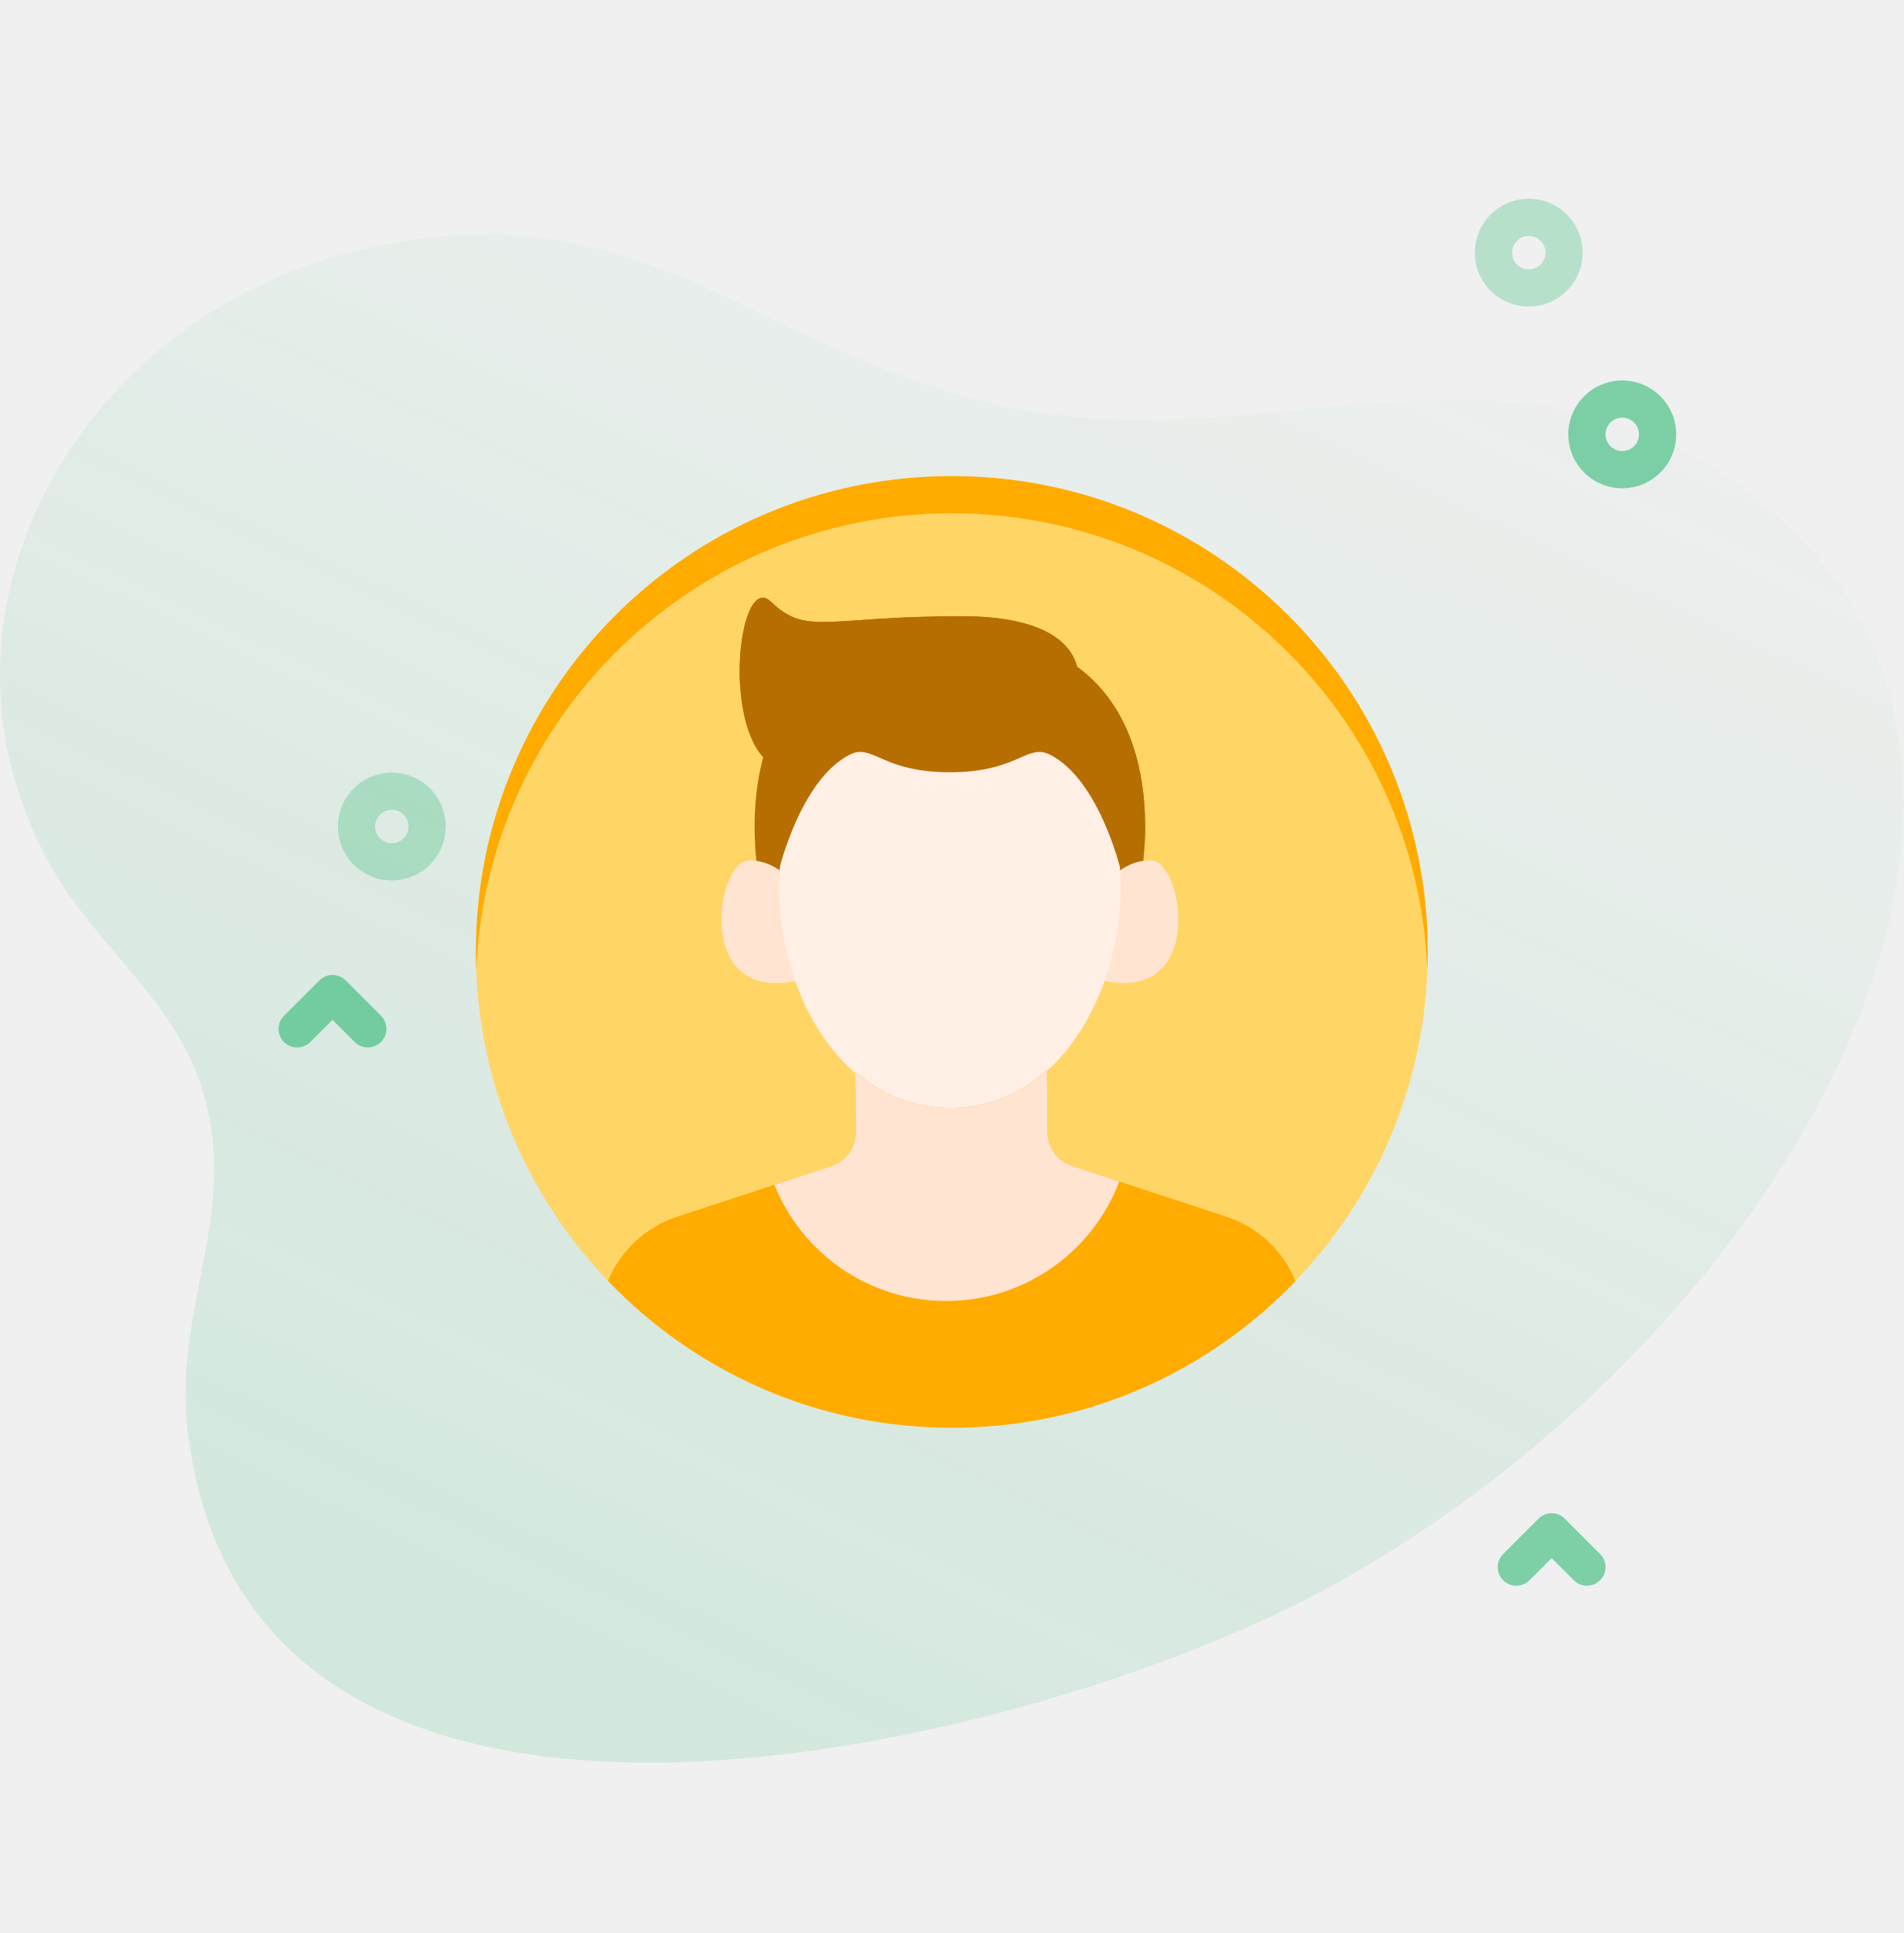
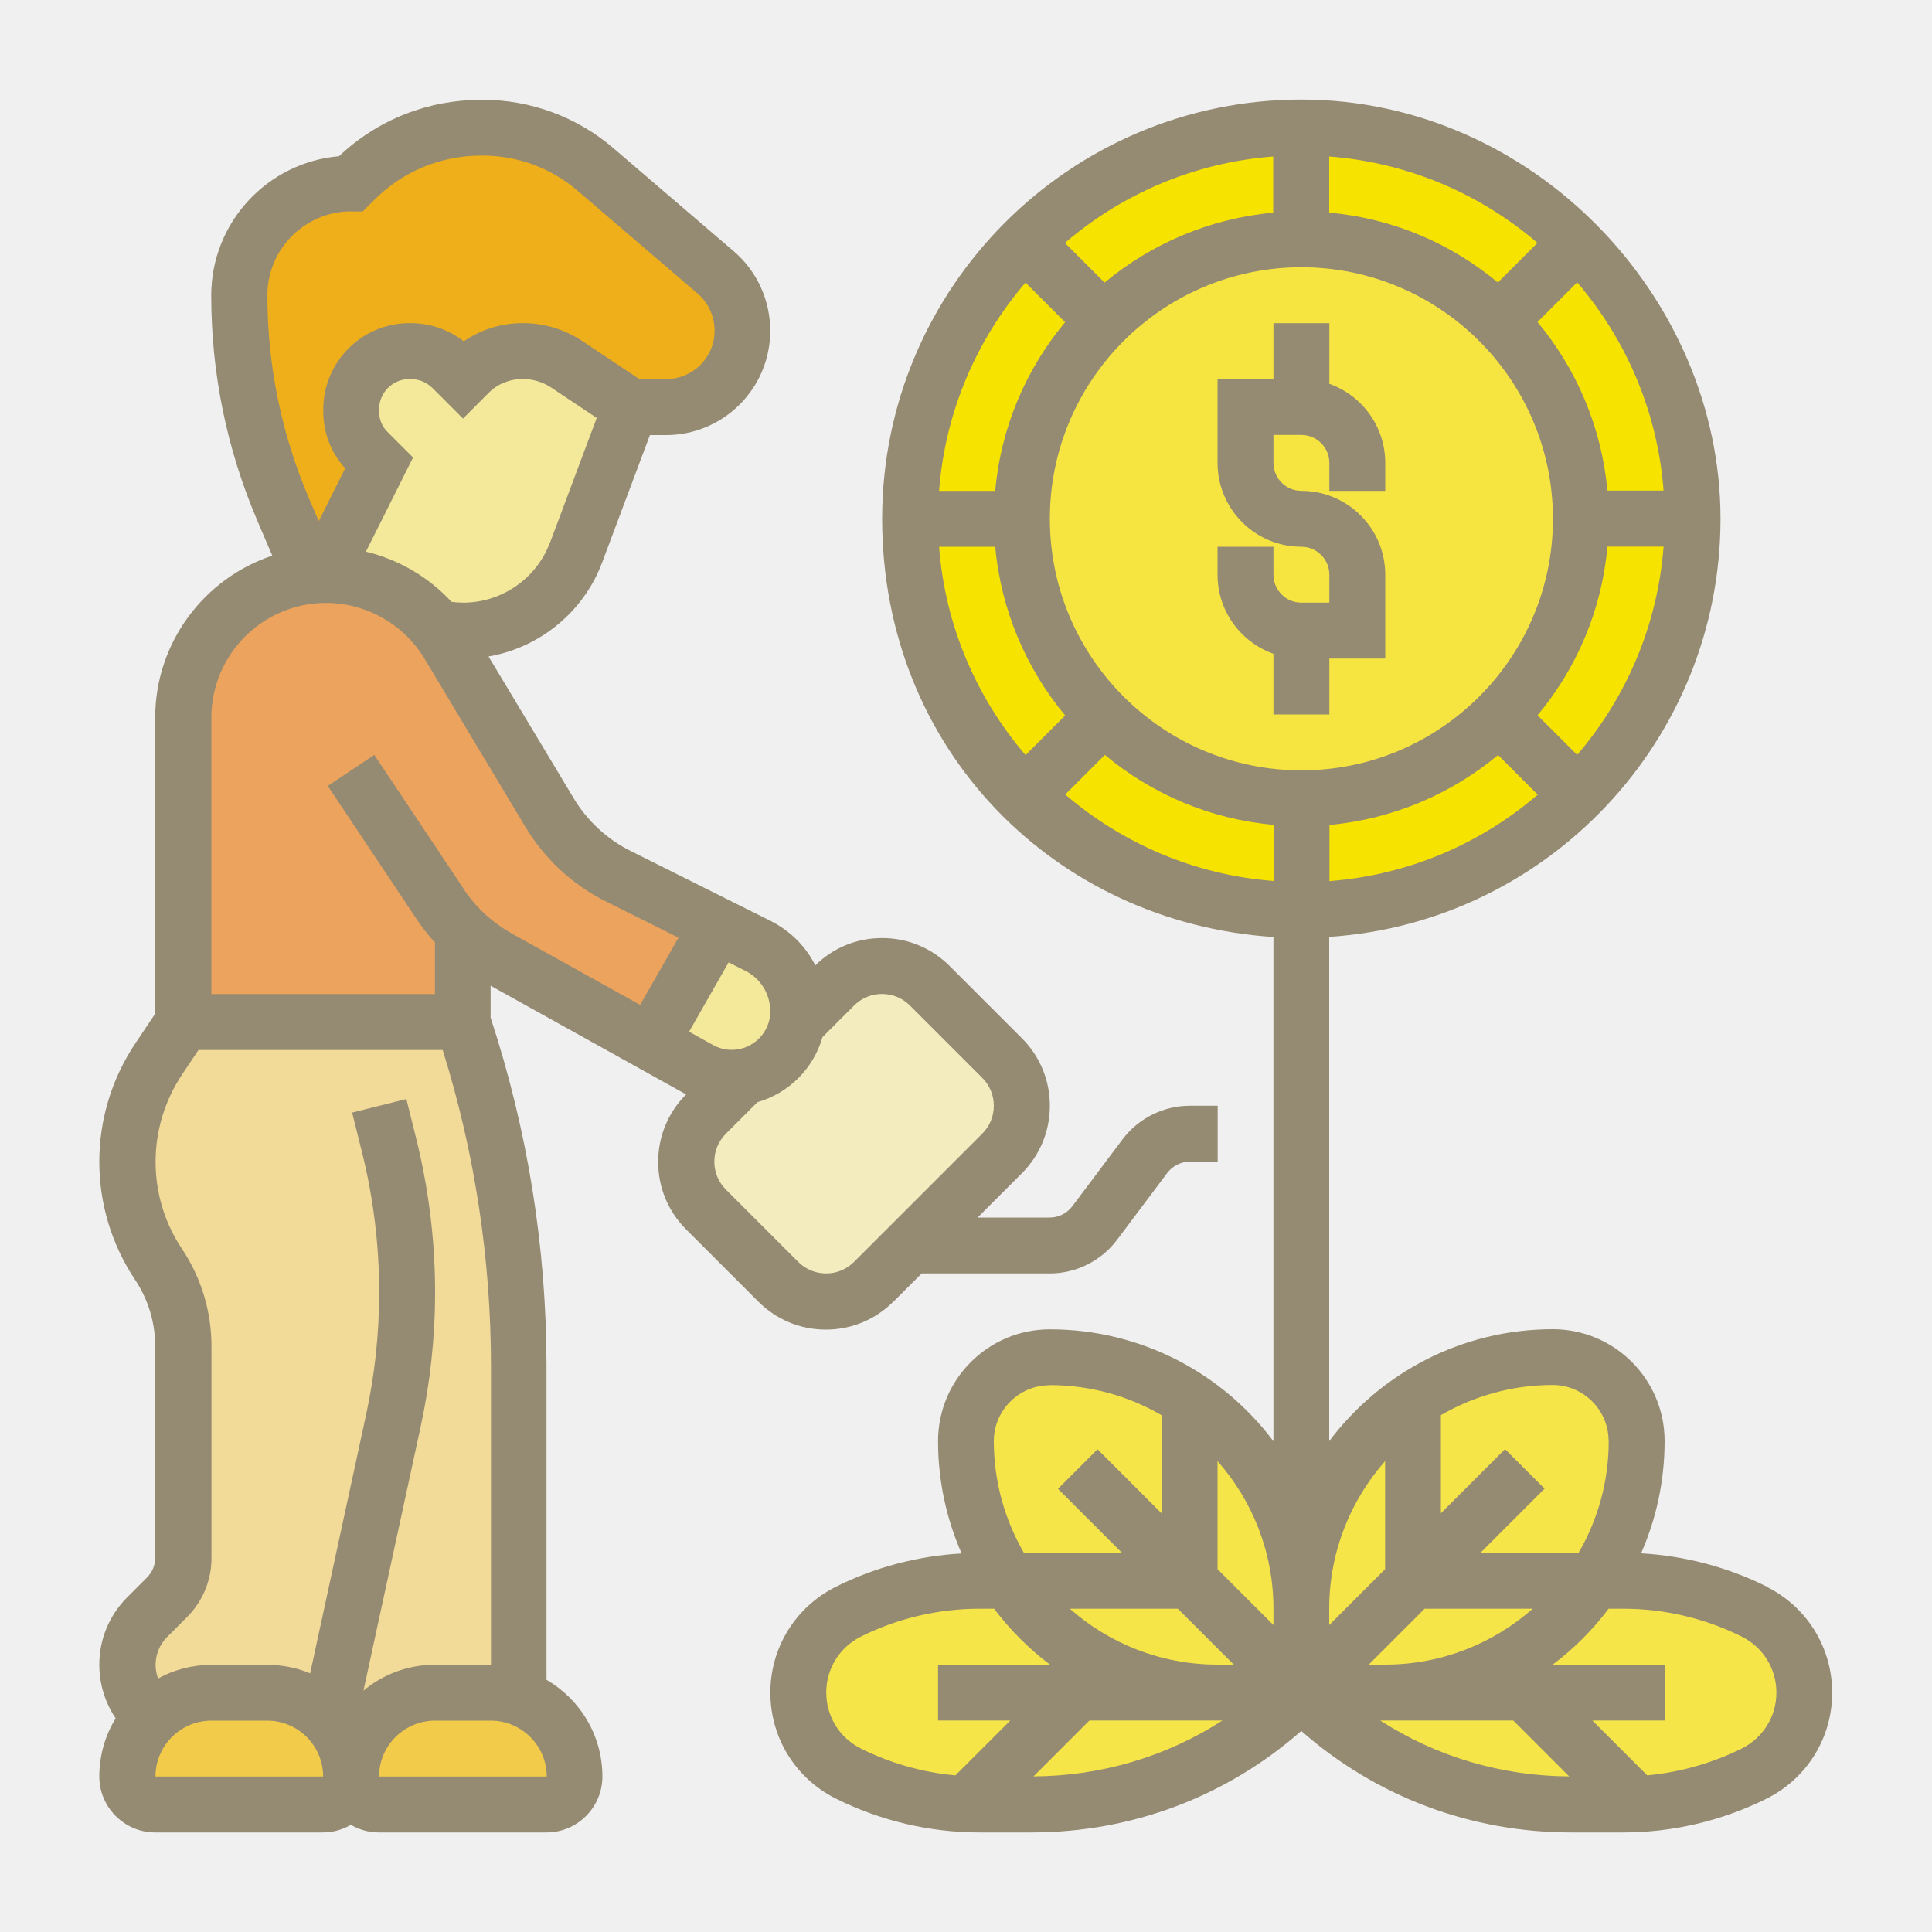
- <svg xmlns="http://www.w3.org/2000/svg" width="64" height="65" viewBox="0 0 64 65" fill="none">
-   <g clip-path="url(#clip0_296_3266)">
-     <path d="M58.934 16.674C50.757 10.388 42.826 15.511 33.98 13.7C25.069 11.875 21.519 5.8 11.37 8.604C2.38 11.088 -3.075 21.048 1.867 29.386C3.275 31.763 5.675 33.555 6.655 36.214C8.237 40.503 5.829 43.795 6.299 48.01C8.25 65.523 34.996 58.74 44.837 53.291C60.27 44.746 70.712 25.729 58.934 16.674Z" fill="url(#paint0_linear_296_3266)" fill-opacity="0.12" />
-     <path opacity="0.24" d="M51.397 10.307C50.932 10.307 50.468 10.13 50.115 9.777C49.408 9.07 49.408 7.92 50.115 7.214C50.822 6.507 51.972 6.507 52.678 7.214C53.385 7.92 53.385 9.07 52.678 9.777C52.325 10.13 51.861 10.307 51.397 10.307ZM51.397 7.933C51.253 7.933 51.109 7.988 50.999 8.098C50.78 8.317 50.78 8.674 50.999 8.893C51.218 9.112 51.575 9.112 51.794 8.893C52.014 8.674 52.014 8.317 51.794 8.098C51.685 7.988 51.541 7.933 51.397 7.933Z" fill="#00AB55" />
-     <path opacity="0.48" d="M54.54 16.418C54.076 16.418 53.612 16.242 53.258 15.888C52.916 15.546 52.727 15.091 52.727 14.607C52.727 14.122 52.916 13.667 53.258 13.325C53.965 12.618 55.115 12.618 55.822 13.325C56.164 13.667 56.352 14.122 56.352 14.607C56.352 15.091 56.164 15.546 55.821 15.888C55.468 16.241 55.004 16.418 54.54 16.418ZM54.54 14.044C54.396 14.044 54.252 14.099 54.142 14.209C54.036 14.315 53.977 14.456 53.977 14.607C53.977 14.757 54.036 14.898 54.142 15.004C54.362 15.224 54.718 15.224 54.938 15.004C55.044 14.898 55.102 14.757 55.102 14.607C55.102 14.456 55.044 14.315 54.938 14.209C54.828 14.099 54.684 14.044 54.54 14.044Z" fill="#00AB55" />
-     <path opacity="0.24" d="M13.172 29.605C12.708 29.605 12.244 29.428 11.89 29.075C11.184 28.368 11.184 27.218 11.89 26.512C12.597 25.805 13.747 25.805 14.454 26.512C15.16 27.218 15.16 28.368 14.454 29.075C14.1 29.428 13.636 29.605 13.172 29.605ZM13.172 27.231C13.028 27.231 12.884 27.286 12.774 27.395C12.555 27.615 12.555 27.972 12.774 28.191C12.993 28.41 13.35 28.41 13.57 28.191C13.789 27.972 13.789 27.615 13.57 27.395C13.46 27.286 13.316 27.231 13.172 27.231Z" fill="#00AB55" />
-     <path opacity="0.48" d="M12.366 35.222C12.206 35.222 12.046 35.161 11.924 35.039L11.179 34.294L10.433 35.039C10.189 35.283 9.793 35.283 9.549 35.039C9.305 34.795 9.305 34.4 9.549 34.156L10.737 32.968C10.981 32.724 11.377 32.724 11.621 32.968L12.808 34.156C13.052 34.4 13.052 34.795 12.808 35.039C12.686 35.161 12.526 35.222 12.366 35.222Z" fill="#00AB55" />
-     <path opacity="0.48" d="M53.352 53.322C53.193 53.322 53.033 53.261 52.91 53.139L52.165 52.394L51.419 53.139C51.175 53.383 50.78 53.383 50.536 53.139C50.291 52.895 50.291 52.499 50.536 52.255L51.723 51.068C51.967 50.824 52.363 50.824 52.607 51.068L53.794 52.255C54.039 52.5 54.039 52.895 53.794 53.139C53.672 53.261 53.513 53.322 53.352 53.322Z" fill="#00AB55" />
-     <path d="M48 32.01C48 40.846 40.836 48.01 32 48.01C23.163 48.01 16 40.846 16 32.01C16 23.173 23.163 16.01 32 16.01C40.836 16.01 48 23.173 48 32.01Z" fill="#FFD666" />
-     <path d="M36.215 22.421C36.033 21.718 35.257 20.721 32.316 20.721C27.773 20.721 27.126 21.394 25.917 20.232C24.897 19.252 24.298 23.97 25.658 25.468C25.084 27.59 25.543 29.716 25.543 29.716H38.325C38.325 29.716 39.398 24.751 36.215 22.421Z" fill="#B76E00" />
-     <path d="M26.834 29.939C26.834 29.939 26.282 28.93 25.18 28.93C24.078 28.93 23.298 33.775 26.834 32.967V29.939Z" fill="#FFE4D1" />
-     <path d="M37.035 29.939C37.035 29.939 37.586 28.93 38.688 28.93C39.791 28.93 40.571 33.775 37.035 32.967V29.939Z" fill="#FFE4D1" />
-     <path d="M31.934 23.446C23.491 23.446 25.105 37.294 31.934 37.294C38.763 37.294 40.378 23.446 31.934 23.446Z" fill="#FFEFE4" />
-     <path d="M28.893 21.988C27.276 22.101 26.72 22.14 25.916 21.367C25.393 20.864 24.982 21.861 24.887 23.152C24.757 21.405 25.246 19.588 25.916 20.232C26.72 21.005 27.276 20.966 28.894 20.854C29.709 20.797 30.793 20.722 32.315 20.722C35.256 20.722 36.032 21.718 36.213 22.422C38.346 23.982 38.568 26.724 38.483 28.365C38.396 26.779 37.907 24.795 36.213 23.556C36.032 22.852 35.256 21.856 32.315 21.856C30.793 21.856 29.708 21.931 28.893 21.988Z" fill="#B76E00" />
-     <path d="M26.191 29.251C26.191 21.882 31.934 22.693 31.934 22.693C31.934 22.693 37.677 21.882 37.677 29.251C37.677 29.251 36.954 26.206 35.295 25.375C34.941 25.198 34.689 25.308 34.298 25.479C33.837 25.681 33.182 25.968 31.934 25.968C30.686 25.968 30.031 25.681 29.57 25.479C29.179 25.308 28.927 25.198 28.573 25.375C26.914 26.206 26.191 29.251 26.191 29.251Z" fill="#B76E00" />
-     <path d="M43.553 43.08C43.143 42.074 42.309 41.268 41.232 40.914L36.043 39.209C35.554 39.048 35.221 38.593 35.217 38.078L35.198 35.983C34.331 36.764 33.252 37.248 31.989 37.259C30.727 37.27 29.639 36.805 28.758 36.04L28.776 38.062C28.78 38.585 28.446 39.051 27.948 39.214L22.762 40.915C21.688 41.268 20.855 42.07 20.442 43.072C23.355 46.115 27.457 48.01 32.002 48.01C36.542 48.01 40.641 46.118 43.553 43.08Z" fill="#FFAB00" />
-     <path d="M31.81 43.749C34.47 43.749 36.739 42.079 37.63 39.731L36.042 39.209C35.553 39.048 35.22 38.593 35.216 38.078L35.197 35.983C34.33 36.764 33.25 37.248 31.988 37.259C30.725 37.27 29.637 36.805 28.757 36.04L28.774 38.062C28.779 38.585 28.445 39.051 27.947 39.214L26.033 39.842C26.952 42.132 29.191 43.749 31.81 43.749Z" fill="#FFE4D1" />
-     <path d="M32 17.26C40.627 17.26 47.658 24.088 47.987 32.635C47.995 32.427 48 32.219 48 32.01C48 23.173 40.836 16.01 32 16.01C23.163 16.01 16 23.173 16 32.01C16 32.219 16.005 32.427 16.013 32.635C16.342 24.088 23.373 17.26 32 17.26Z" fill="#FFAB00" />
+ <svg xmlns="http://www.w3.org/2000/svg" id="new" viewBox="0 0 150 150">
+   <defs>
+     <style>
+       .cls-1 {
+         fill: #f6e540;
+       }
+ 
+       .cls-2 {
+         fill: #f7e300;
+       }
+ 
+       .cls-3 {
+         fill: #f6e548;
+       }
+ 
+       .cls-4 {
+         fill: #958a72;
+       }
+ 
+       .cls-5 {
+         fill: #eeaf1a;
+       }
+ 
+       .cls-6 {
+         fill: #f4e99a;
+       }
+ 
+       .cls-7 {
+         fill: #f2da98;
+       }
+ 
+       .cls-8 {
+         fill: #eba35d;
+       }
+ 
+       .cls-9 {
+         fill: #f2cb4a;
+       }
+ 
+       .cls-10 {
+         fill: #f2ecbf;
+       }
+     </style>
+   </defs>
+   <g>
+     <path class="cls-5" d="M57.1,23.18c.36,.77,.55,1.62,.55,2.51,0,3.27-2.65,5.92-5.92,5.92h-2.76s-3.06-2.04-4.98-3.32c-1-.66-2.16-1.02-3.37-1.02h-.05c-1.57,0-3.07,.62-4.18,1.73l-.44,.44-.82-.82c-.86-.86-2.03-1.35-3.25-1.35h-.09c-2.49,0-4.51,2.02-4.51,4.53v.16c0,1.16,.46,2.28,1.29,3.1l.88,.88-4.34,8.68c-.31,0-.61,.02-.91,.05l-2.18-5.1c-1.13-2.63-1.98-5.36-2.56-8.15-.57-2.79-.86-5.64-.86-8.5,0-2.4,.97-4.57,2.54-6.14,1.57-1.57,3.74-2.54,6.14-2.54l.28-.28c2.6-2.6,6.12-4.05,9.81-4.05h.14c3.2,0,6.29,1.14,8.72,3.23l9.35,8.01c.66,.56,1.18,1.26,1.53,2.03Z" />
+     <path class="cls-9" d="M40.28,131.79c2.53,.89,4.34,3.3,4.34,6.14,0,.6-.24,1.14-.63,1.54-.39,.39-.94,.63-1.54,.63h-13.02c-1.2,0-2.17-.97-2.17-2.17,0-1.8,.73-3.42,1.91-4.6,1.18-1.18,2.81-1.91,4.6-1.91h4.34c.76,0,1.49,.13,2.17,.37Z" />
+     <path class="cls-9" d="M27.26,137.93c0,.6-.24,1.14-.63,1.54-.39,.39-.94,.63-1.54,.63H12.07c-1.2,0-2.17-.97-2.17-2.17,0-1.8,.73-3.42,1.91-4.6,1.18-1.18,2.81-1.91,4.6-1.91h4.34c3.59,0,6.51,2.92,6.51,6.51Z" />
+     <path class="cls-7" d="M27.26,137.93c0-3.59-2.92-6.51-6.51-6.51h-4.34c-1.8,0-3.42,.73-4.6,1.91l-.37-.37c-.49-.49-.88-1.07-1.14-1.7s-.4-1.31-.4-2c0-1.39,.55-2.72,1.54-3.71l1.53-1.53c.81-.81,1.27-1.92,1.27-3.07v-16.42c0-1.13-.17-2.26-.49-3.33-.33-1.08-.81-2.1-1.44-3.05-.79-1.18-1.39-2.46-1.79-3.8-.41-1.34-.62-2.74-.62-4.15,0-2.83,.84-5.6,2.41-7.95l1.93-2.9h21.7c2.88,8.62,4.34,17.65,4.34,26.74v25.71c-.68-.24-1.41-.37-2.17-.37h-4.34c-1.8,0-3.42,.73-4.6,1.91-1.18,1.18-1.91,2.81-1.91,4.6Z" />
+     <path class="cls-8" d="M35.94,72.31v7.03H14.24v-23.64c0-3.06,1.24-5.83,3.25-7.84,1.75-1.75,4.09-2.92,6.7-3.19,.3-.03,.6-.05,.91-.05,.08,0,.15,0,.23,0,3.38,0,6.54,1.54,8.62,4.12,.32,.4,.62,.82,.88,1.26l7.84,13.07c1.27,2.12,3.13,3.84,5.34,4.95l7.7,3.85-5.18,9.07-11.83-6.57c-1.01-.56-1.94-1.25-2.76-2.05h0Z" />
+     <path class="cls-10" d="M77.8,82.14c.98,.98,1.54,2.32,1.54,3.71,0,.69-.14,1.38-.4,2s-.64,1.21-1.14,1.7l-7.14,7.14-2.8,2.8c-.98,.98-2.32,1.54-3.71,1.54-.69,0-1.38-.14-2-.4s-1.21-.64-1.7-1.14l-5.61-5.61c-.98-.98-1.54-2.32-1.54-3.71,0-.69,.14-1.38,.4-2s.64-1.21,1.14-1.7l2.88-2.88h0c1.06-.19,2.02-.7,2.75-1.43s1.24-1.68,1.43-2.75h0l2.88-2.88c.98-.98,2.32-1.54,3.71-1.54,.69,0,1.38,.14,2,.4s1.21,.64,1.7,1.14l5.61,5.61Z" />
+     <path class="cls-6" d="M61.98,78.51c0,.31-.03,.61-.08,.91-.19,1.06-.7,2.02-1.43,2.75s-1.68,1.24-2.75,1.43c-.3,.05-.6,.08-.91,.08-.88,0-1.74-.23-2.51-.65l-3.77-2.09,5.18-9.07,3.13,1.57c.96,.48,1.75,1.21,2.29,2.09,.55,.88,.85,1.91,.85,2.99Z" />
+     <path class="cls-6" d="M48.96,31.6l-4.24,11.3c-1.37,3.65-4.85,6.06-8.75,6.06-.69,0-1.37-.08-2.03-.22-2.08-2.58-5.24-4.12-8.62-4.12-.08,0-.16,0-.23,0l4.34-8.68-.88-.88c-.82-.82-1.29-1.94-1.29-3.1v-.16c0-2.51,2.02-4.53,4.51-4.53h.09c1.22,0,2.39,.49,3.25,1.35l.82,.82,.44-.44c1.11-1.11,2.61-1.73,4.18-1.73h.05c1.21,0,2.38,.35,3.37,1.02,1.92,1.28,4.98,3.32,4.98,3.32Z" />
+     <path class="cls-3" d="M78.29,122.74c-2.08-3.1-3.29-6.84-3.29-10.85,0-1.8,.73-3.42,1.91-4.6,1.18-1.18,2.81-1.91,4.6-1.91,5.39,0,10.27,2.19,13.81,5.72s5.72,8.42,5.72,13.81c0-5.39,2.19-10.27,5.72-13.81s8.42-5.72,13.81-5.72c1.8,0,3.42,.73,4.6,1.91,1.18,1.18,1.91,2.81,1.91,4.6,0,4.01-1.21,7.75-3.29,10.85h2.26c1.76,0,3.52,.21,5.22,.61,1.71,.4,3.37,1,4.94,1.79,1.19,.6,2.16,1.5,2.83,2.59,.68,1.09,1.05,2.36,1.05,3.69s-.37,2.6-1.05,3.69c-.67,1.09-1.64,1.99-2.83,2.59-3.15,1.58-6.63,2.4-10.16,2.4h-4.06c-7.86,0-15.4-3.12-20.95-8.68-5.56,5.56-13.1,8.68-20.95,8.68h-4.06c-3.53,0-7.01-.82-10.16-2.4-1.19-.6-2.16-1.5-2.83-2.59-.68-1.09-1.05-2.36-1.05-3.69s.37-2.6,1.05-3.69c.67-1.09,1.64-1.99,2.83-2.59,1.58-.79,3.24-1.39,4.94-1.79,1.71-.4,3.46-.61,5.22-.61h2.26Z" />
+     <path class="cls-2" d="M101.04,9.9c16.78,0,30.38,13.6,30.38,30.38s-13.6,30.38-30.38,30.38-30.38-13.6-30.38-30.38,13.6-30.38,30.38-30.38Z" />
+     <circle class="cls-1" cx="101.04" cy="40.28" r="21.7" />
  </g>
-   <defs>
-     <linearGradient id="paint0_linear_296_3266" x1="43.841" y1="68.412" x2="70.198" y2="12.931" gradientUnits="userSpaceOnUse">
-       <stop stop-color="#00AB55" />
-       <stop offset="1" stop-color="#00AB55" stop-opacity="0.01" />
-     </linearGradient>
-     <clipPath id="clip0_296_3266">
-       <rect width="64" height="64" fill="white" transform="translate(0 0.00976562)" />
-     </clipPath>
-   </defs>
+   <g>
+     <path class="cls-4" d="M98.87,50.76v4.71h4.34v-4.34h4.34v-6.51c0-3.59-2.92-6.51-6.51-6.51-1.2,0-2.17-.97-2.17-2.17v-2.17h2.17c1.2,0,2.17,.97,2.17,2.17v2.17h4.34v-2.17c0-2.83-1.81-5.24-4.34-6.14v-4.71h-4.34v4.34h-4.34v6.51c0,3.59,2.92,6.51,6.51,6.51,1.2,0,2.17,.97,2.17,2.17v2.17h-2.17c-1.2,0-2.17-.97-2.17-2.17v-2.17h-4.34v2.17c0,2.83,1.81,5.24,4.34,6.14Z" />
+     <path class="cls-4" d="M137.18,123.19c-3.03-1.52-6.39-2.4-9.77-2.59,1.18-2.67,1.83-5.62,1.83-8.72,0-4.79-3.89-8.68-8.68-8.68-7.09,0-13.4,3.42-17.36,8.69v-39.15c16.94-1.12,30.38-15.26,30.38-32.47S118.99,7.73,101.04,7.73s-32.55,14.6-32.55,32.55,13.44,31.35,30.38,32.47v39.15c-3.96-5.28-10.27-8.69-17.36-8.69-4.79,0-8.68,3.89-8.68,8.68,0,3.1,.66,6.05,1.83,8.72-3.39,.19-6.74,1.07-9.77,2.59-3.13,1.57-5.08,4.72-5.08,8.22s1.95,6.65,5.08,8.22c3.44,1.72,7.29,2.63,11.13,2.63h4.06c7.79,0,15.15-2.78,20.95-7.88,5.8,5.1,13.16,7.88,20.95,7.88h4.06c3.84,0,7.69-.91,11.13-2.63,3.13-1.57,5.08-4.72,5.08-8.22s-1.95-6.65-5.08-8.22Zm-12.28-11.31c0,3.16-.85,6.12-2.34,8.68h-7.62l4.98-4.98-3.07-3.07-4.98,4.98v-7.62c2.56-1.48,5.52-2.34,8.68-2.34,2.39,0,4.34,1.95,4.34,4.34h0Zm-7.41,21.7l4.34,4.34c-5.28-.03-10.33-1.54-14.67-4.34h10.34Zm-32.92,0h10.34c-4.34,2.8-9.39,4.31-14.67,4.34l4.34-4.34Zm11.22-4.34h-1.27c-4.39,0-8.4-1.64-11.46-4.34h8.39l4.34,4.34Zm10.48,0l4.34-4.34h8.39c-3.06,2.7-7.07,4.34-11.46,4.34h-1.27Zm1.27-15.8v8.39l-4.34,4.34v-1.27c0-4.39,1.64-8.4,4.34-11.46Zm-27.92-54.82c-3.79-4.42-6.24-10.02-6.71-16.17h4.36c.45,4.95,2.42,9.48,5.43,13.1l-3.08,3.08Zm39.75-3.08c3.02-3.62,4.99-8.14,5.43-13.1h4.36c-.47,6.15-2.92,11.75-6.71,16.17l-3.08-3.08Zm5.43-17.44c-.45-4.95-2.42-9.48-5.43-13.1l3.08-3.08c3.79,4.42,6.24,10.02,6.71,16.17h-4.36Zm-8.5-16.16c-3.62-3.02-8.14-4.99-13.1-5.43v-4.36c6.15,.47,11.75,2.92,16.17,6.71l-3.08,3.08Zm-17.44-5.43c-4.95,.45-9.48,2.42-13.1,5.43l-3.08-3.08c4.42-3.79,10.02-6.24,16.17-6.71v4.36Zm-16.16,8.5c-3.02,3.62-4.99,8.14-5.43,13.1h-4.36c.47-6.15,2.92-11.75,6.71-16.17l3.08,3.08Zm-1.19,15.27c0-10.77,8.76-19.53,19.53-19.53s19.53,8.76,19.53,19.53-8.76,19.53-19.53,19.53-19.53-8.76-19.53-19.53Zm21.7,23.77c4.95-.45,9.48-2.42,13.1-5.43l3.08,3.08c-4.42,3.79-10.02,6.24-16.17,6.71v-4.36Zm-20.51-2.36l3.08-3.08c3.62,3.02,8.14,4.99,13.1,5.43v4.36c-6.15-.47-11.75-2.92-16.17-6.71h0Zm16.17,63.21v1.27l-4.34-4.34v-8.39c2.7,3.06,4.34,7.07,4.34,11.46Zm-17.36-17.36c3.16,0,6.12,.85,8.68,2.34v7.62l-4.98-4.98-3.07,3.07,4.98,4.98h-7.62c-1.48-2.56-2.34-5.52-2.34-8.68,0-2.39,1.95-4.34,4.34-4.34h0Zm-17.36,23.87c0-1.85,1.03-3.51,2.68-4.34,2.84-1.42,6.02-2.17,9.19-2.17h1.16c1.24,1.64,2.7,3.11,4.34,4.34h-8.69v4.34h5.61l-4.26,4.26c-2.55-.23-5.06-.94-7.35-2.09-1.65-.83-2.68-2.49-2.68-4.34h0Zm71.09,4.34c-2.29,1.14-4.8,1.85-7.35,2.09l-4.26-4.26h5.61v-4.34h-8.69c1.64-1.23,3.11-2.7,4.34-4.34h1.16c3.17,0,6.35,.75,9.19,2.17,1.65,.83,2.68,2.49,2.68,4.34s-1.03,3.51-2.68,4.34Z" />
+     <path class="cls-4" d="M69.39,101.04l2.17-2.17h9.95c2.04,0,3.98-.97,5.21-2.6l3.91-5.21c.41-.54,1.06-.87,1.74-.87h2.17v-4.34h-2.17c-2.04,0-3.98,.97-5.21,2.6l-3.91,5.21c-.41,.54-1.06,.87-1.74,.87h-5.61l3.44-3.44c1.4-1.4,2.17-3.26,2.17-5.24s-.77-3.84-2.17-5.24l-5.61-5.61c-1.4-1.4-3.26-2.17-5.24-2.17s-3.79,.75-5.19,2.12c-.74-1.47-1.95-2.69-3.49-3.46l-10.83-5.41c-1.85-.92-3.39-2.35-4.45-4.12l-6.6-10.99c3.97-.69,7.38-3.45,8.82-7.3l3.71-9.89h1.25c4.46,0,8.09-3.63,8.09-8.09,0-2.39-1.03-4.64-2.83-6.18l-9.35-8.01c-2.82-2.42-6.42-3.75-10.13-3.75h-.14c-4.14,0-8.04,1.55-11.03,4.38-5.55,.47-9.92,5.14-9.92,10.81,0,6.05,1.21,11.95,3.59,17.51l1.15,2.69c-5.27,1.75-9.09,6.73-9.09,12.58v22.98l-1.57,2.35c-1.81,2.72-2.77,5.89-2.77,9.15s.96,6.43,2.77,9.15c1.03,1.54,1.57,3.33,1.57,5.18v16.42c0,.58-.23,1.12-.64,1.53l-1.53,1.53c-1.4,1.4-2.17,3.26-2.17,5.24,0,1.5,.45,2.94,1.27,4.16-.81,1.32-1.27,2.87-1.27,4.52,0,2.39,1.95,4.34,4.34,4.34h13.02c.79,0,1.53-.22,2.17-.59,.64,.37,1.38,.59,2.17,.59h13.02c2.39,0,4.34-1.95,4.34-4.34,0-3.21-1.75-6.01-4.34-7.51v-24.33c0-9.22-1.46-18.33-4.34-27.08v-2.48l15.13,8.41s.04,.02,.05,.03c-1.4,1.4-2.17,3.26-2.17,5.24s.77,3.84,2.17,5.24l5.61,5.61c1.4,1.4,3.26,2.17,5.24,2.17s3.84-.77,5.24-2.17h0Zm-9.58-22.53c0,1.65-1.35,3-3,3-.51,0-1.01-.13-1.46-.38l-1.85-1.03,3.07-5.38,1.29,.65c1.2,.6,1.94,1.8,1.94,3.14Zm-17.12-36.37c-1.04,2.78-3.74,4.65-6.72,4.65-.3,0-.61-.02-.91-.06-1.78-1.93-4.11-3.29-6.65-3.9l3.66-7.31-1.99-1.99c-.42-.42-.65-.98-.65-1.57v-.16c0-.63,.24-1.23,.69-1.68,.44-.44,1.03-.69,1.66-.69h.09c.65,0,1.26,.25,1.72,.71l2.36,2.36,1.97-1.98c.7-.71,1.64-1.09,2.64-1.09h.05c.78,0,1.53,.23,2.17,.65l3.55,2.37-3.63,9.69Zm-15.43-25.72h.9l.92-.92c2.2-2.2,5.14-3.42,8.28-3.42h.14c2.68,0,5.28,.96,7.31,2.7l9.35,8.01c.84,.72,1.32,1.77,1.32,2.89,0,2.07-1.68,3.75-3.75,3.75h-2.1l-4.44-2.96c-1.36-.9-2.94-1.38-4.57-1.38h-.05c-1.65,0-3.22,.49-4.56,1.41-1.18-.91-2.62-1.41-4.13-1.41h-.09c-1.79,0-3.47,.7-4.73,1.96-1.26,1.27-1.96,2.95-1.96,4.74v.16c0,1.65,.6,3.2,1.7,4.41l-2.05,4.1-.75-1.74c-2.15-5.02-3.24-10.34-3.24-15.8,0-3.59,2.92-6.51,6.51-6.51h0Zm-15.19,121.51c0-2.39,1.95-4.34,4.34-4.34h4.34c2.38,0,4.32,1.93,4.34,4.31,0,.01,0,.02,0,.03H12.07Zm30.38,0h-13.02c0-2.39,1.95-4.34,4.34-4.34h4.34c2.39,0,4.34,1.95,4.34,4.34h0Zm-8.68-8.68c-2.11,0-4.05,.76-5.55,2.01l4.44-20.49c.74-3.42,1.12-6.93,1.12-10.43,0-4.03-.5-8.05-1.47-11.96l-.76-3.05-4.21,1.05,.76,3.05c.89,3.56,1.34,7.24,1.34,10.91,0,3.19-.34,6.39-1.02,9.52l-4.34,20.06c-1.02-.43-2.14-.66-3.32-.66h-4.34c-1.5,0-2.92,.38-4.15,1.06-.12-.33-.19-.69-.19-1.06,0-.82,.32-1.59,.9-2.17l1.53-1.53c1.23-1.23,1.91-2.86,1.91-4.6v-16.42c0-2.71-.79-5.33-2.3-7.59-1.34-2-2.04-4.34-2.04-6.75s.71-4.74,2.04-6.75l1.29-1.93h18.96c2.49,7.96,3.75,16.22,3.75,24.57v23.16h-4.34Zm2.22-60.25l-6.93-10.39-3.61,2.41,6.93,10.39c.42,.62,.88,1.21,1.39,1.77v4H16.41v-21.46c0-4.91,4-8.91,8.91-8.91,3.11,0,6.04,1.66,7.64,4.33l7.84,13.07c1.49,2.48,3.64,4.48,6.23,5.77l5.65,2.82-2.98,5.22-9.95-5.53c-1.5-.84-2.8-2.03-3.76-3.47h0Zm20.37,23.36c-.58-.58-.9-1.35-.9-2.17s.32-1.59,.9-2.17l2.45-2.45c2.43-.69,4.35-2.61,5.05-5.05l2.45-2.45c.58-.58,1.35-.9,2.17-.9s1.59,.32,2.17,.9l5.61,5.61c.58,.58,.9,1.35,.9,2.17s-.32,1.59-.9,2.17l-9.95,9.95c-.58,.58-1.35,.9-2.17,.9s-1.59-.32-2.17-.9l-5.61-5.61Z" />
+   </g>
</svg>
